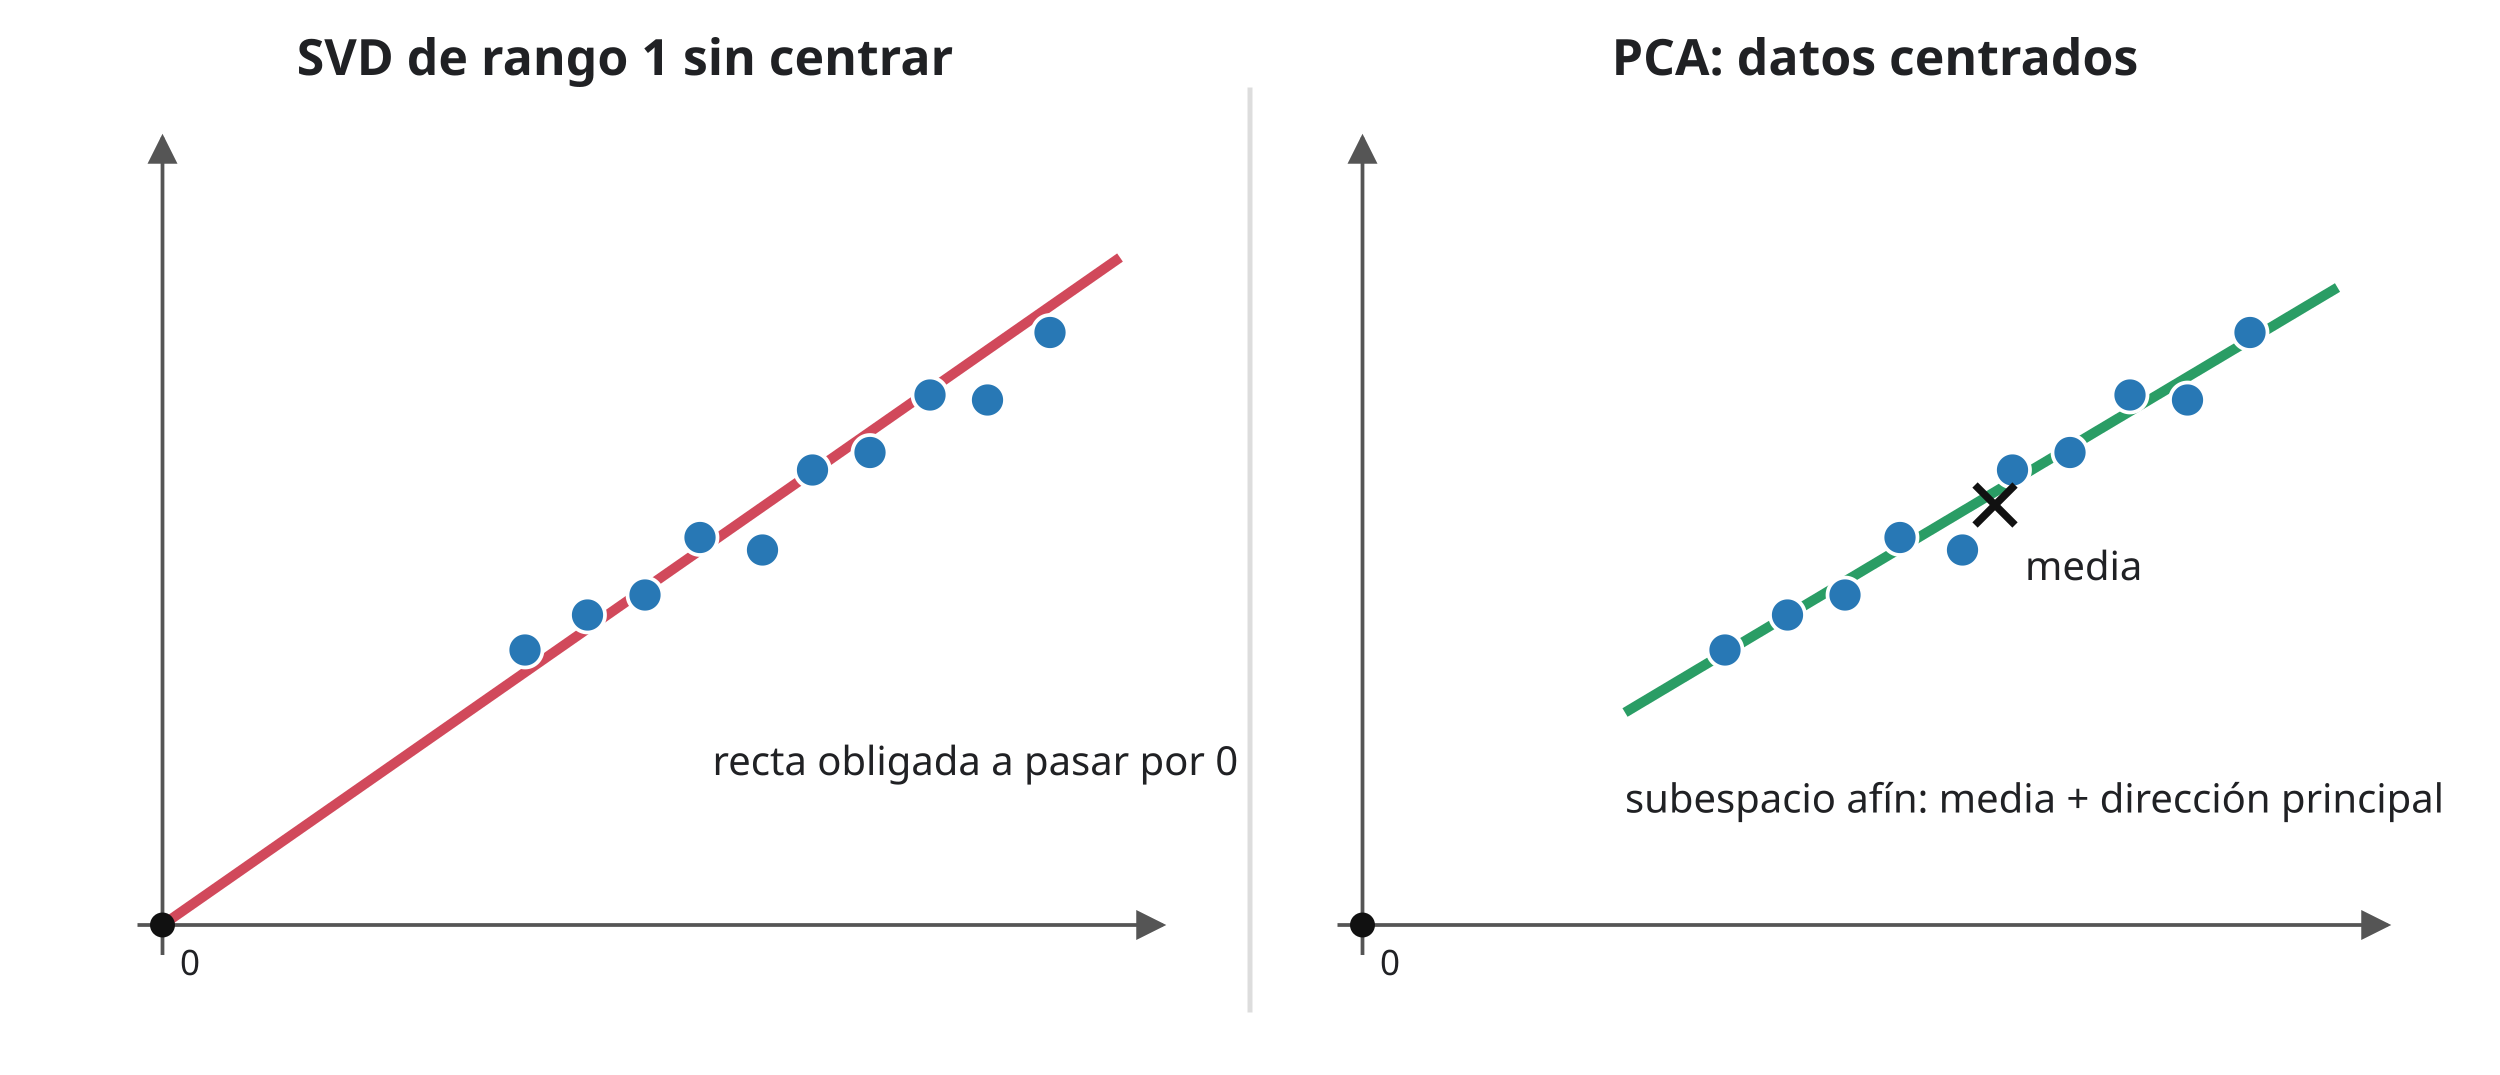
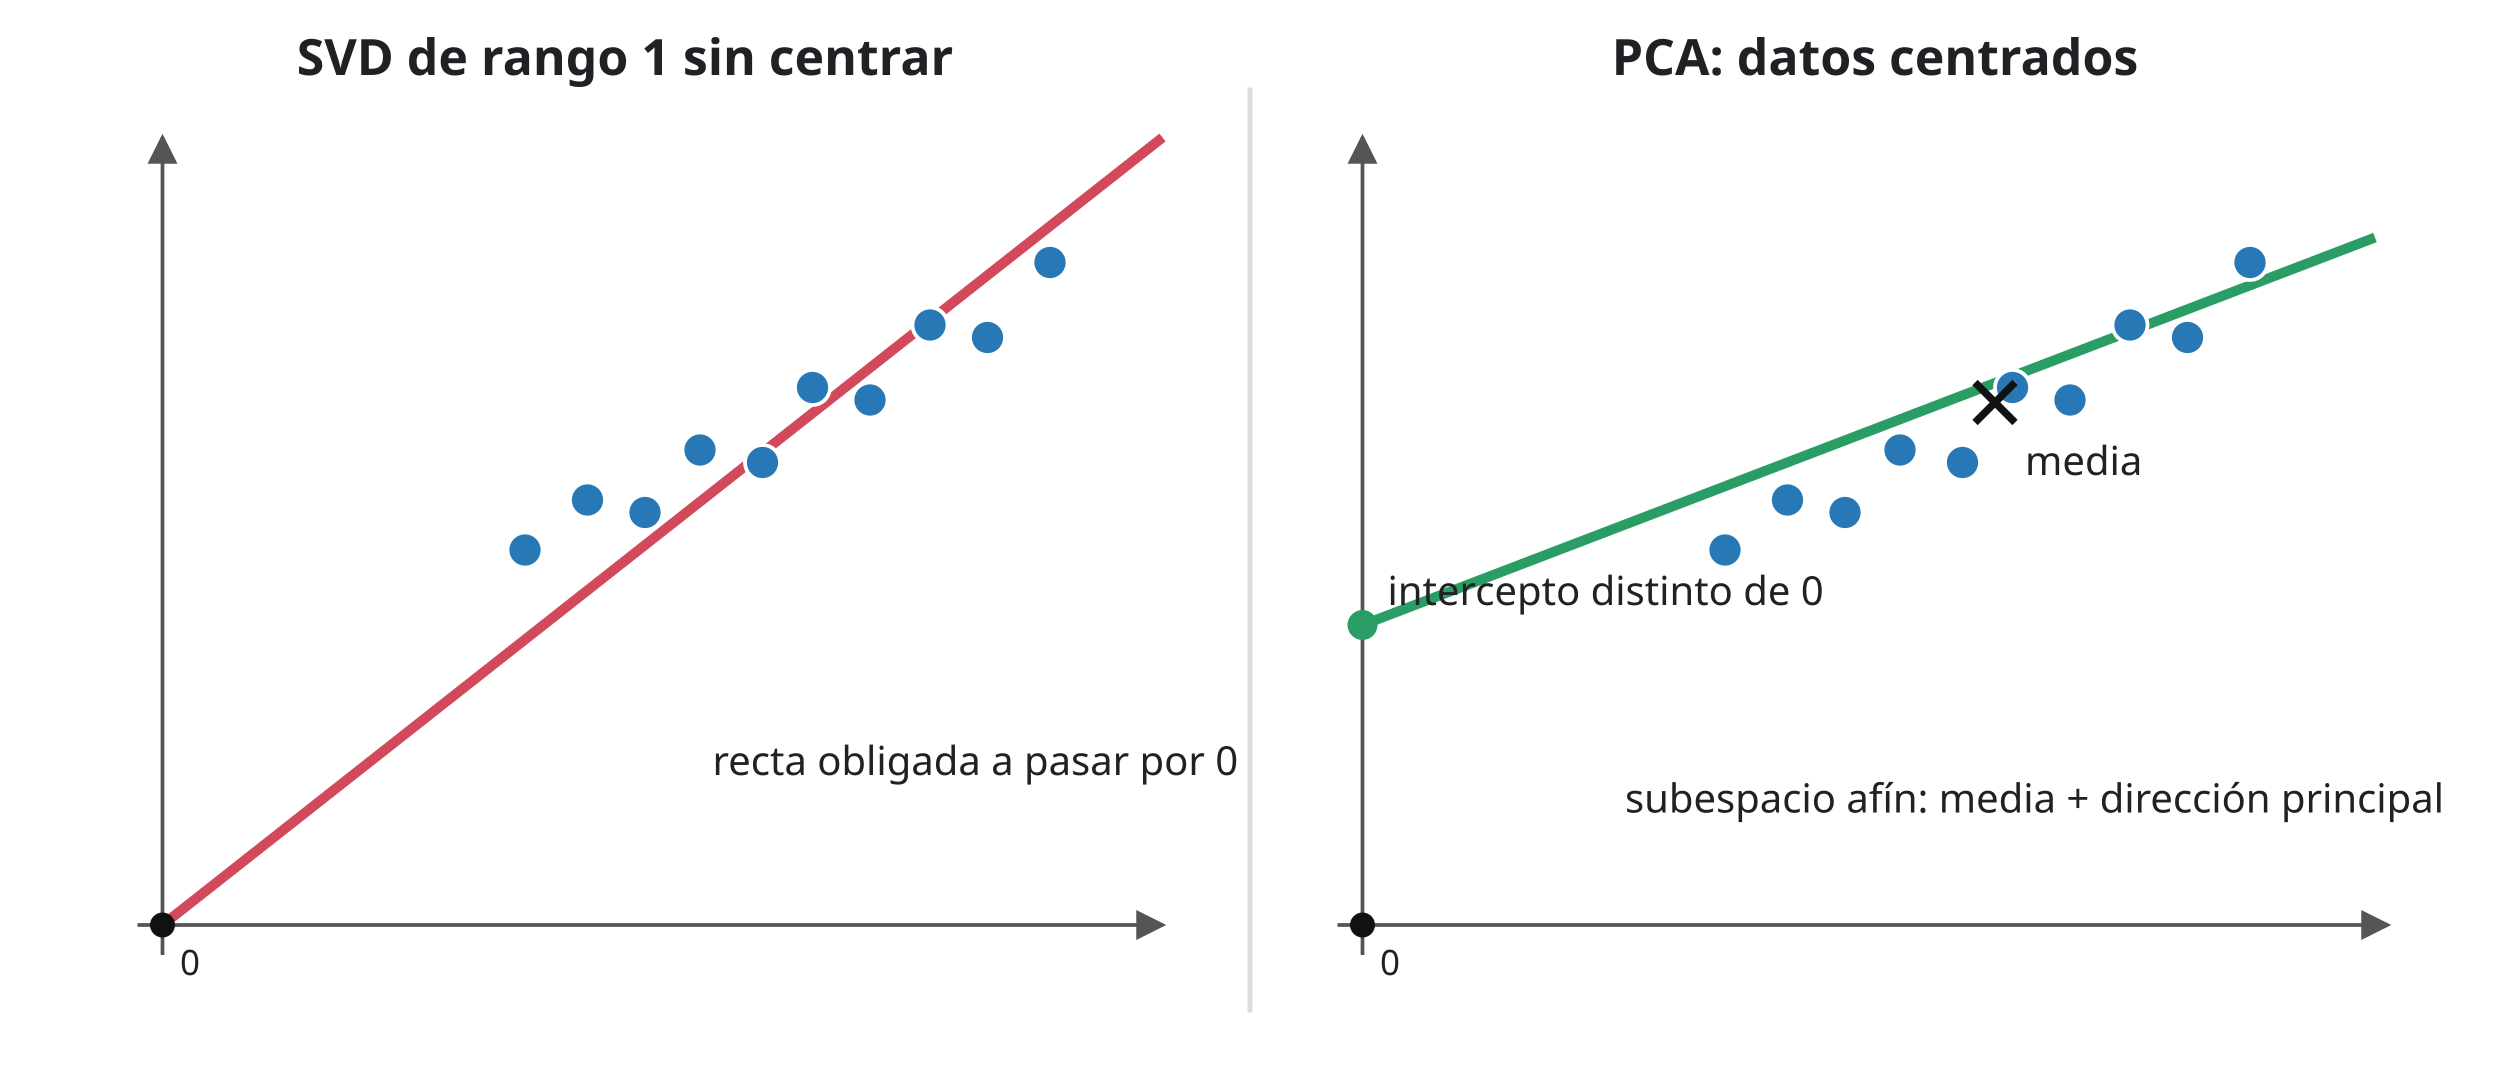
<svg xmlns="http://www.w3.org/2000/svg" width="1000" height="430" viewBox="0 0 1000 430">
  <style>
    text { font-family: sans-serif; fill: #202124; }
    .title { font-size: 20px; font-weight: 600; }
    .label { font-size: 16px; }
    .small { font-size: 14px; }
    .axis { stroke: #555; stroke-width: 1.5; marker-end: url(#arrow); }
    .point { fill: #2878b5; stroke: white; stroke-width: 1.5; }
    .svd { stroke: #d1495b; stroke-width: 4; }
    .pca { stroke: #2a9d65; stroke-width: 4; }
    .mean { stroke: #111; stroke-width: 3; }
  </style>
  <defs>
    <marker id="arrow" markerWidth="8" markerHeight="8" refX="7" refY="4" orient="auto">
      <path d="M0,0 L8,4 L0,8 Z" fill="#555" />
    </marker>
  </defs>
  <rect width="1000" height="430" fill="white" />
  <line x1="500" y1="35" x2="500" y2="405" stroke="#ddd" stroke-width="2" />
  <text x="250" y="30" text-anchor="middle" class="title">SVD de rango 1 sin centrar</text>
  <line x1="55" y1="370" x2="465" y2="370" class="axis" />
  <line x1="65" y1="382" x2="65" y2="55" class="axis" />
-   <line x1="65" y1="370" x2="448" y2="103" class="svd" />
+   <line x1="65" y1="370" x2="465" y2="55" class="svd" />
  <circle cx="65" cy="370" r="5" fill="#111" />
  <text x="72" y="390" class="small">0</text>
  <text x="285" y="310" class="label" fill="#d1495b">recta obligada a pasar por 0</text>
  <g>
-     <circle cx="210" cy="260" r="7" class="point" />
-     <circle cx="235" cy="246" r="7" class="point" />
-     <circle cx="258" cy="238" r="7" class="point" />
-     <circle cx="280" cy="215" r="7" class="point" />
-     <circle cx="305" cy="220" r="7" class="point" />
-     <circle cx="325" cy="188" r="7" class="point" />
-     <circle cx="348" cy="181" r="7" class="point" />
-     <circle cx="372" cy="158" r="7" class="point" />
-     <circle cx="395" cy="160" r="7" class="point" />
-     <circle cx="420" cy="133" r="7" class="point" />
+     <circle cx="210" cy="220" r="7" class="point" />
+     <circle cx="235" cy="200" r="7" class="point" />
+     <circle cx="258" cy="205" r="7" class="point" />
+     <circle cx="280" cy="180" r="7" class="point" />
+     <circle cx="305" cy="185" r="7" class="point" />
+     <circle cx="325" cy="155" r="7" class="point" />
+     <circle cx="348" cy="160" r="7" class="point" />
+     <circle cx="372" cy="130" r="7" class="point" />
+     <circle cx="395" cy="135" r="7" class="point" />
+     <circle cx="420" cy="105" r="7" class="point" />
  </g>
  <text x="750" y="30" text-anchor="middle" class="title">PCA: datos centrados</text>
  <line x1="535" y1="370" x2="955" y2="370" class="axis" />
  <line x1="545" y1="382" x2="545" y2="55" class="axis" />
-   <line x1="650" y1="285" x2="935" y2="115" class="pca" />
+   <line x1="545" y1="250" x2="950" y2="95" class="pca" />
  <circle cx="545" cy="370" r="5" fill="#111" />
  <text x="552" y="390" class="small">0</text>
  <g>
-     <circle cx="690" cy="260" r="7" class="point" />
-     <circle cx="715" cy="246" r="7" class="point" />
-     <circle cx="738" cy="238" r="7" class="point" />
-     <circle cx="760" cy="215" r="7" class="point" />
-     <circle cx="785" cy="220" r="7" class="point" />
-     <circle cx="805" cy="188" r="7" class="point" />
-     <circle cx="828" cy="181" r="7" class="point" />
-     <circle cx="852" cy="158" r="7" class="point" />
-     <circle cx="875" cy="160" r="7" class="point" />
-     <circle cx="900" cy="133" r="7" class="point" />
+     <circle cx="690" cy="220" r="7" class="point" />
+     <circle cx="715" cy="200" r="7" class="point" />
+     <circle cx="738" cy="205" r="7" class="point" />
+     <circle cx="760" cy="180" r="7" class="point" />
+     <circle cx="785" cy="185" r="7" class="point" />
+     <circle cx="805" cy="155" r="7" class="point" />
+     <circle cx="828" cy="160" r="7" class="point" />
+     <circle cx="852" cy="130" r="7" class="point" />
+     <circle cx="875" cy="135" r="7" class="point" />
+     <circle cx="900" cy="105" r="7" class="point" />
  </g>
-   <line x1="790" y1="194" x2="806" y2="210" class="mean" />
-   <line x1="806" y1="194" x2="790" y2="210" class="mean" />
-   <text x="810" y="232" class="label">media</text>
+   <line x1="790" y1="153" x2="806" y2="169" class="mean" />
+   <line x1="806" y1="153" x2="790" y2="169" class="mean" />
+   <text x="810" y="190" class="label">media</text>
+   <circle cx="545" cy="250" r="6" fill="#2a9d65" />
+   <text x="555" y="242" class="label" fill="#2a9d65">intercepto distinto de 0</text>
  <text x="650" y="325" class="label" fill="#2a9d65">subespacio afín: media + dirección principal</text>
</svg>
